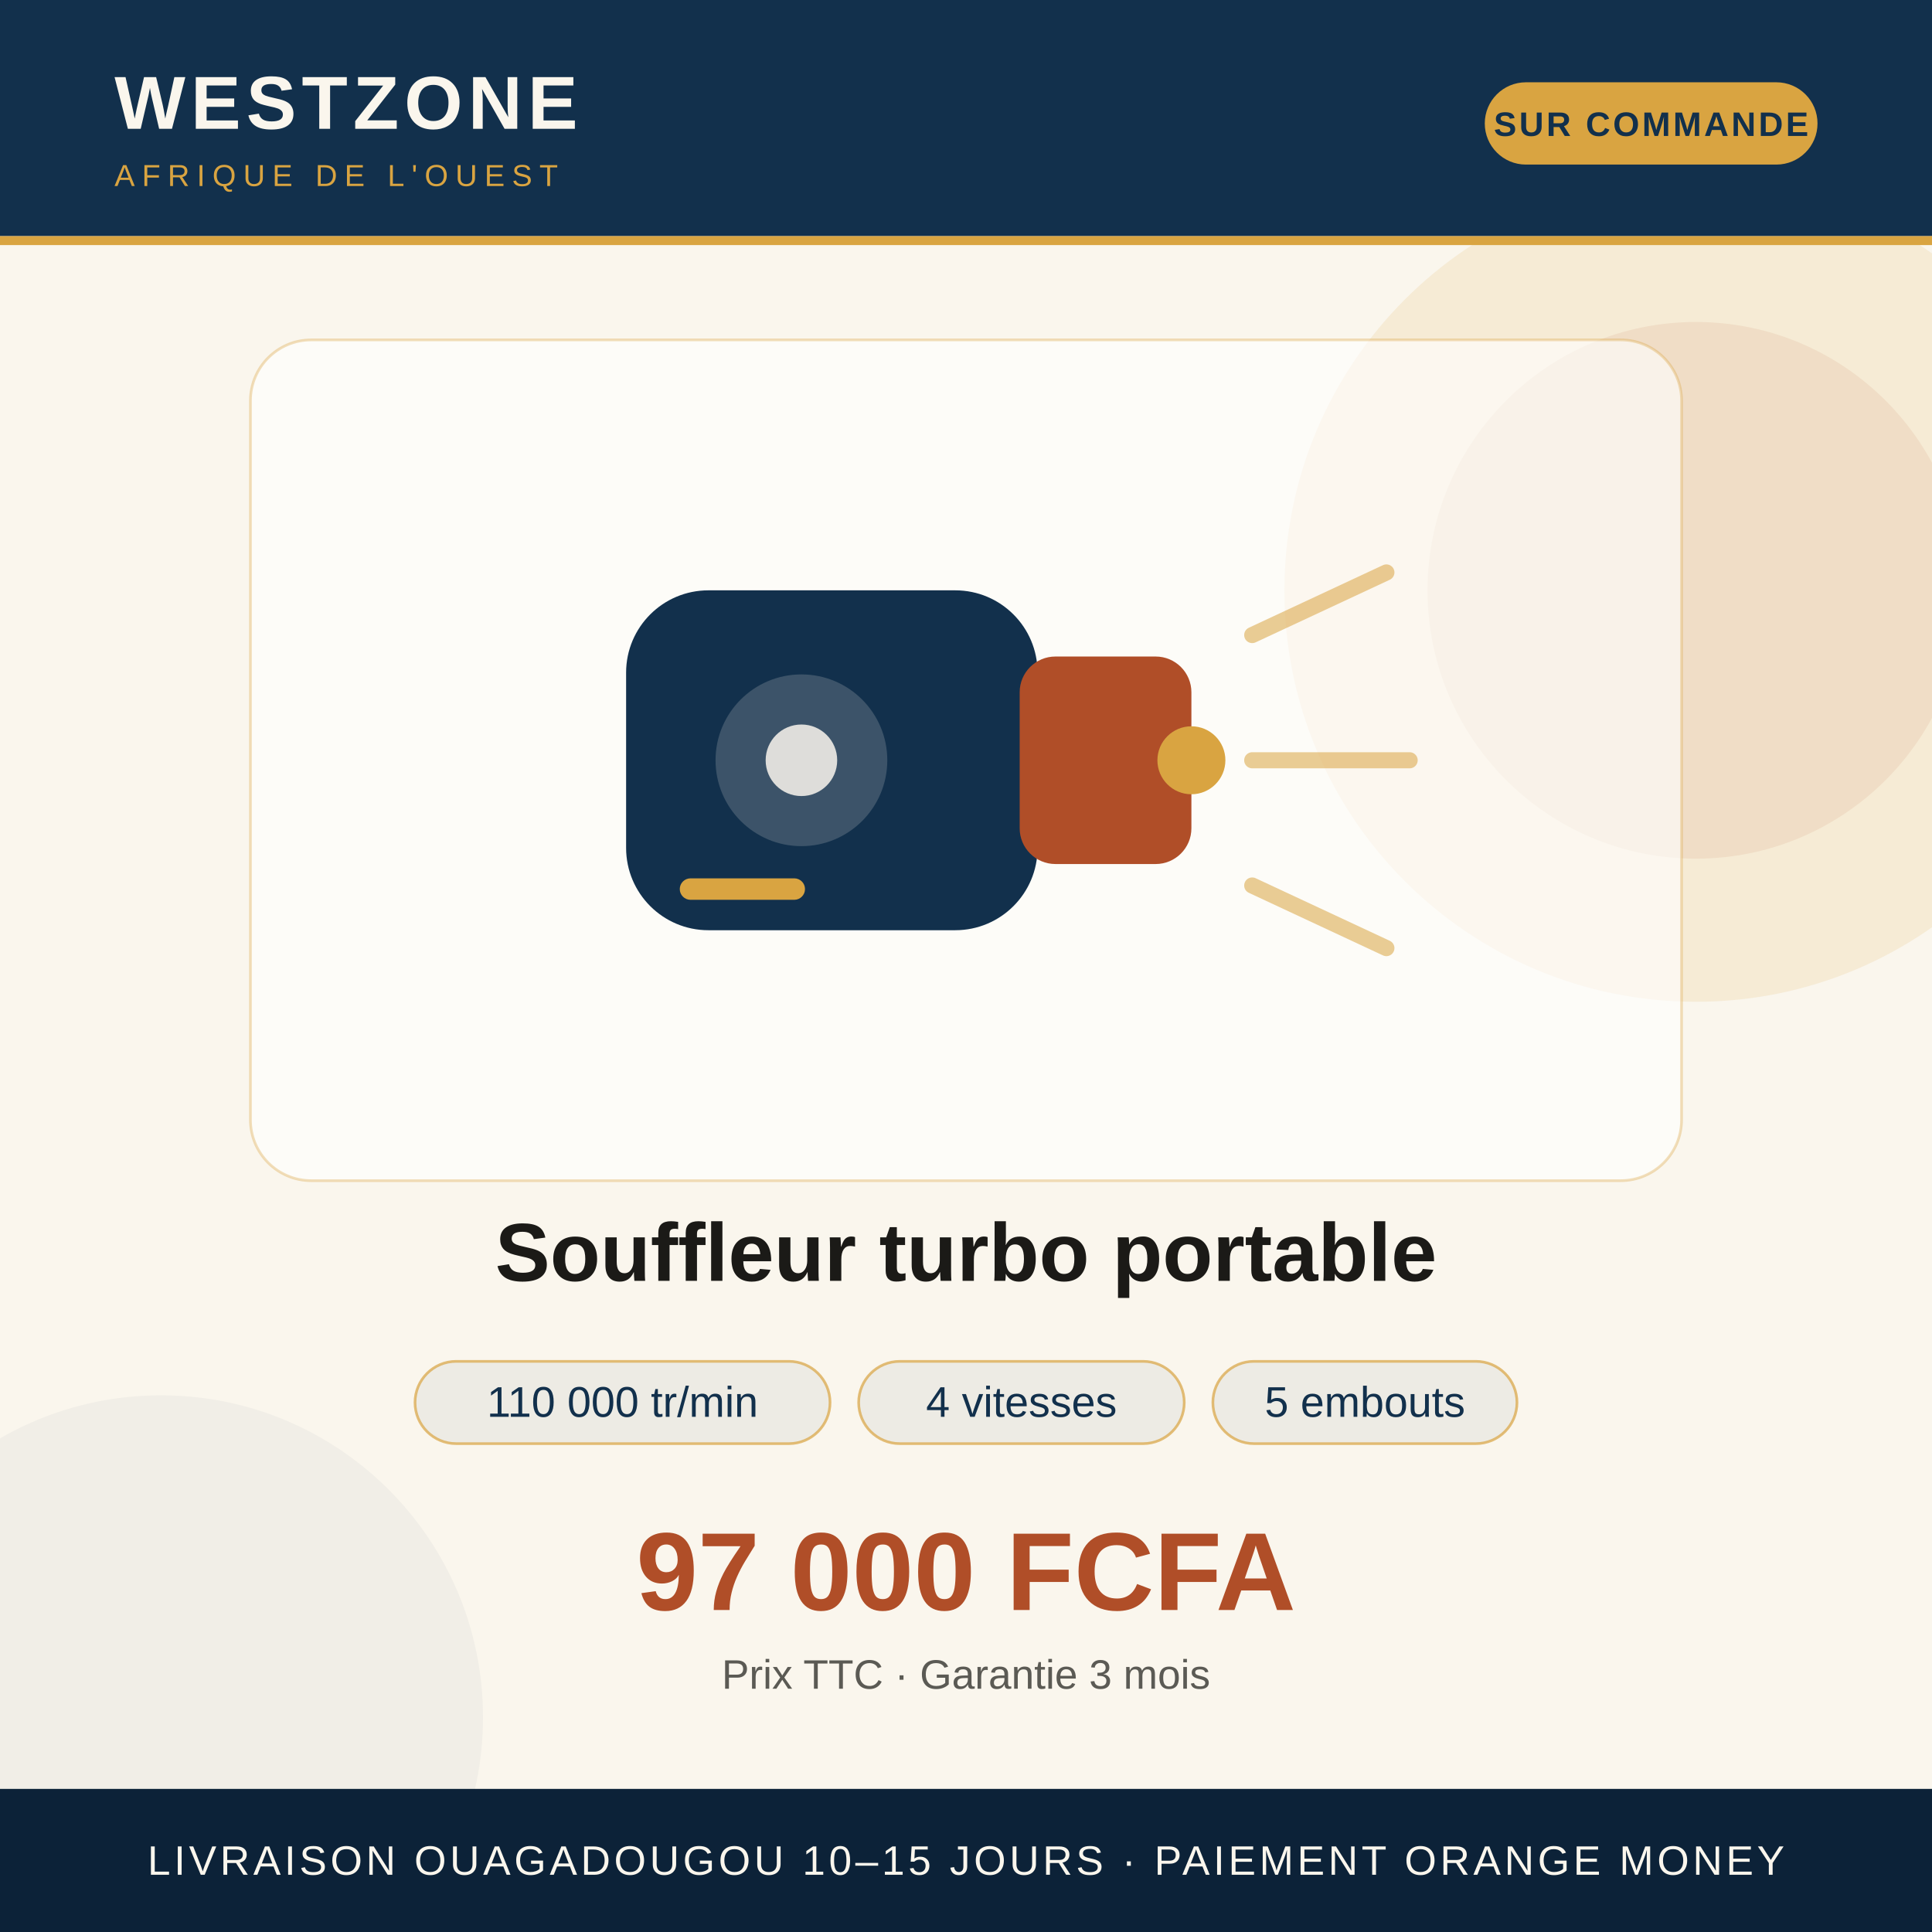
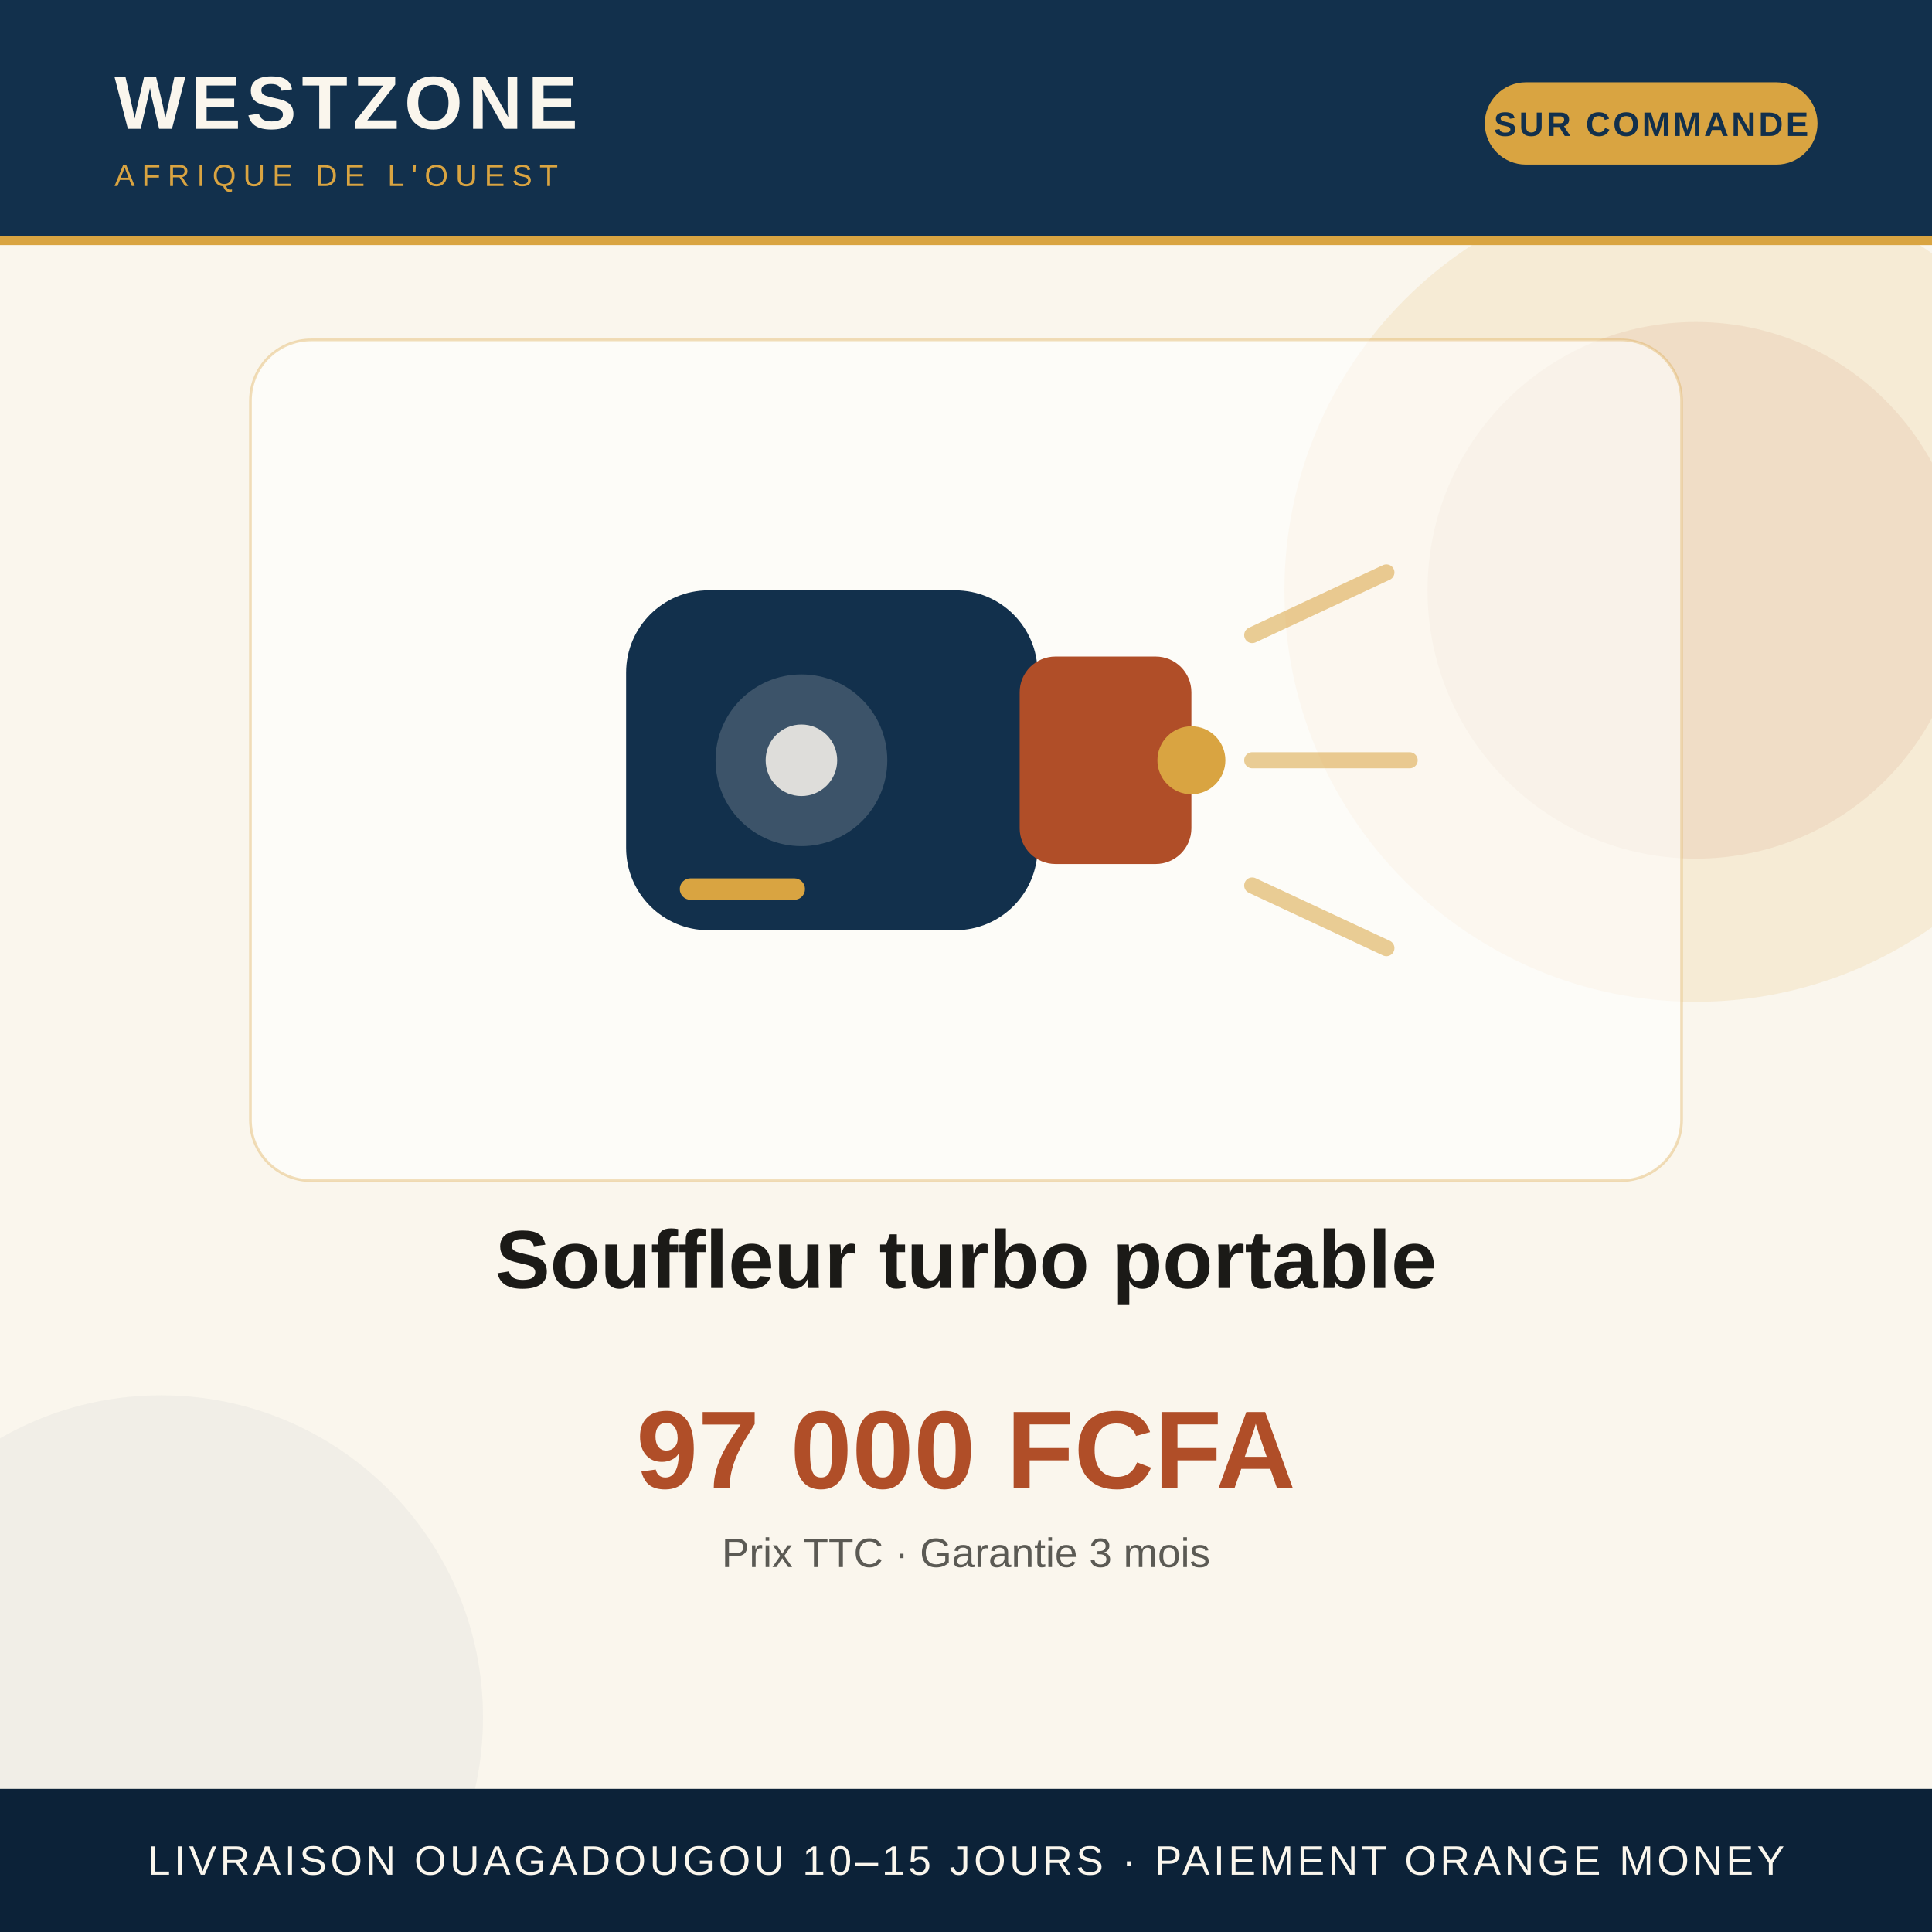
<svg xmlns="http://www.w3.org/2000/svg" width="1080" height="1080" viewBox="0 0 1080 1080">
  <defs>
    <clipPath id="belowHeader">
      <rect x="0" y="132" width="1080" height="868" />
    </clipPath>
  </defs>
  <rect width="1080" height="1080" fill="#FAF6ED" />
  <g clip-path="url(#belowHeader)">
    <circle cx="948" cy="330" r="230" fill="#D9A441" opacity="0.14" />
    <circle cx="948" cy="330" r="150" fill="#B04E28" opacity="0.09" />
    <circle cx="90" cy="960" r="180" fill="#12304C" opacity="0.04" />
  </g>
  <rect x="140" y="190" width="800" height="470" rx="34" fill="#FFFFFF" opacity="0.62" />
  <rect x="140" y="190" width="800" height="470" rx="34" fill="none" stroke="#D9A441" stroke-width="1.5" opacity="0.35" />
  <g transform="translate(520 425)">
    <rect x="-170" y="-95" width="230" height="190" rx="46" fill="#12304C" />
    <rect x="50" y="-58" width="96" height="116" rx="20" fill="#B04E28" />
    <circle cx="146" cy="0" r="19" fill="#D9A441" />
    <path d="M180 -70 L255 -105 M180 0 L268 0 M180 70 L255 105" stroke="#D9A441" stroke-width="9" stroke-linecap="round" opacity="0.55" />
    <circle cx="-72" cy="0" r="48" fill="#FAF6ED" opacity="0.18" />
    <circle cx="-72" cy="0" r="20" fill="#FAF6ED" opacity="0.85" />
    <rect x="-140" y="66" width="70" height="12" rx="6" fill="#D9A441" />
  </g>
-   <text x="540" y="716" text-anchor="middle" font-family="Arial, Helvetica, sans-serif" font-size="46" font-weight="700" fill="#1B1A17">Souffleur turbo portable</text>
-   <rect x="232" y="761" width="232" height="46" rx="23" fill="#12304C" opacity="0.055" />
-   <rect x="232" y="761" width="232" height="46" rx="23" fill="none" stroke="#D9A441" stroke-width="1.5" opacity="0.7" />
-   <text x="348" y="792" text-anchor="middle" font-family="Arial, Helvetica, sans-serif" font-size="24" fill="#12304C">110 000 tr/min</text>
-   <rect x="480" y="761" width="182" height="46" rx="23" fill="#12304C" opacity="0.055" />
-   <rect x="480" y="761" width="182" height="46" rx="23" fill="none" stroke="#D9A441" stroke-width="1.5" opacity="0.7" />
-   <text x="571" y="792" text-anchor="middle" font-family="Arial, Helvetica, sans-serif" font-size="24" fill="#12304C">4 vitesses</text>
-   <rect x="678" y="761" width="170" height="46" rx="23" fill="#12304C" opacity="0.055" />
-   <rect x="678" y="761" width="170" height="46" rx="23" fill="none" stroke="#D9A441" stroke-width="1.5" opacity="0.7" />
-   <text x="763" y="792" text-anchor="middle" font-family="Arial, Helvetica, sans-serif" font-size="24" fill="#12304C">5 embouts</text>
-   <text x="540" y="900" text-anchor="middle" font-family="Arial, Helvetica, sans-serif" font-size="62" font-weight="700" fill="#B04E28">97 000 FCFA</text>
-   <text x="540" y="944" text-anchor="middle" font-family="Arial, Helvetica, sans-serif" font-size="23" fill="#5B5A54">Prix TTC · Garantie 3 mois</text>
+   <text x="540" y="720" text-anchor="middle" font-family="Arial, Helvetica, sans-serif" font-size="46" font-weight="700" fill="#1B1A17">Souffleur turbo portable</text>
+   <text x="540" y="832" text-anchor="middle" font-family="Arial, Helvetica, sans-serif" font-size="62" font-weight="700" fill="#B04E28">97 000 FCFA</text>
+   <text x="540" y="876" text-anchor="middle" font-family="Arial, Helvetica, sans-serif" font-size="23" fill="#5B5A54">Prix TTC · Garantie 3 mois</text>
  <rect width="1080" height="132" fill="#12304C" />
  <rect y="132" width="1080" height="5" fill="#D9A441" />
  <text x="64" y="72" font-family="Arial, Helvetica, sans-serif" font-size="42" font-weight="700" letter-spacing="3" fill="#FAF6ED">WESTZONE</text>
  <text x="64" y="104" font-family="Arial, Helvetica, sans-serif" font-size="17" letter-spacing="4" fill="#D9A441">AFRIQUE DE L'OUEST</text>
  <rect x="830" y="46" width="186" height="46" rx="23" fill="#D9A441" />
  <text x="923" y="76" text-anchor="middle" font-family="Arial, Helvetica, sans-serif" font-size="19" font-weight="700" letter-spacing="1.5" fill="#12304C">SUR COMMANDE</text>
  <rect y="1000" width="1080" height="80" fill="#0C2238" />
  <text x="540" y="1048" text-anchor="middle" font-family="Arial, Helvetica, sans-serif" font-size="23" letter-spacing="2" fill="#FAF6ED">LIVRAISON OUAGADOUGOU 10–15 JOURS · PAIEMENT ORANGE MONEY</text>
</svg>
